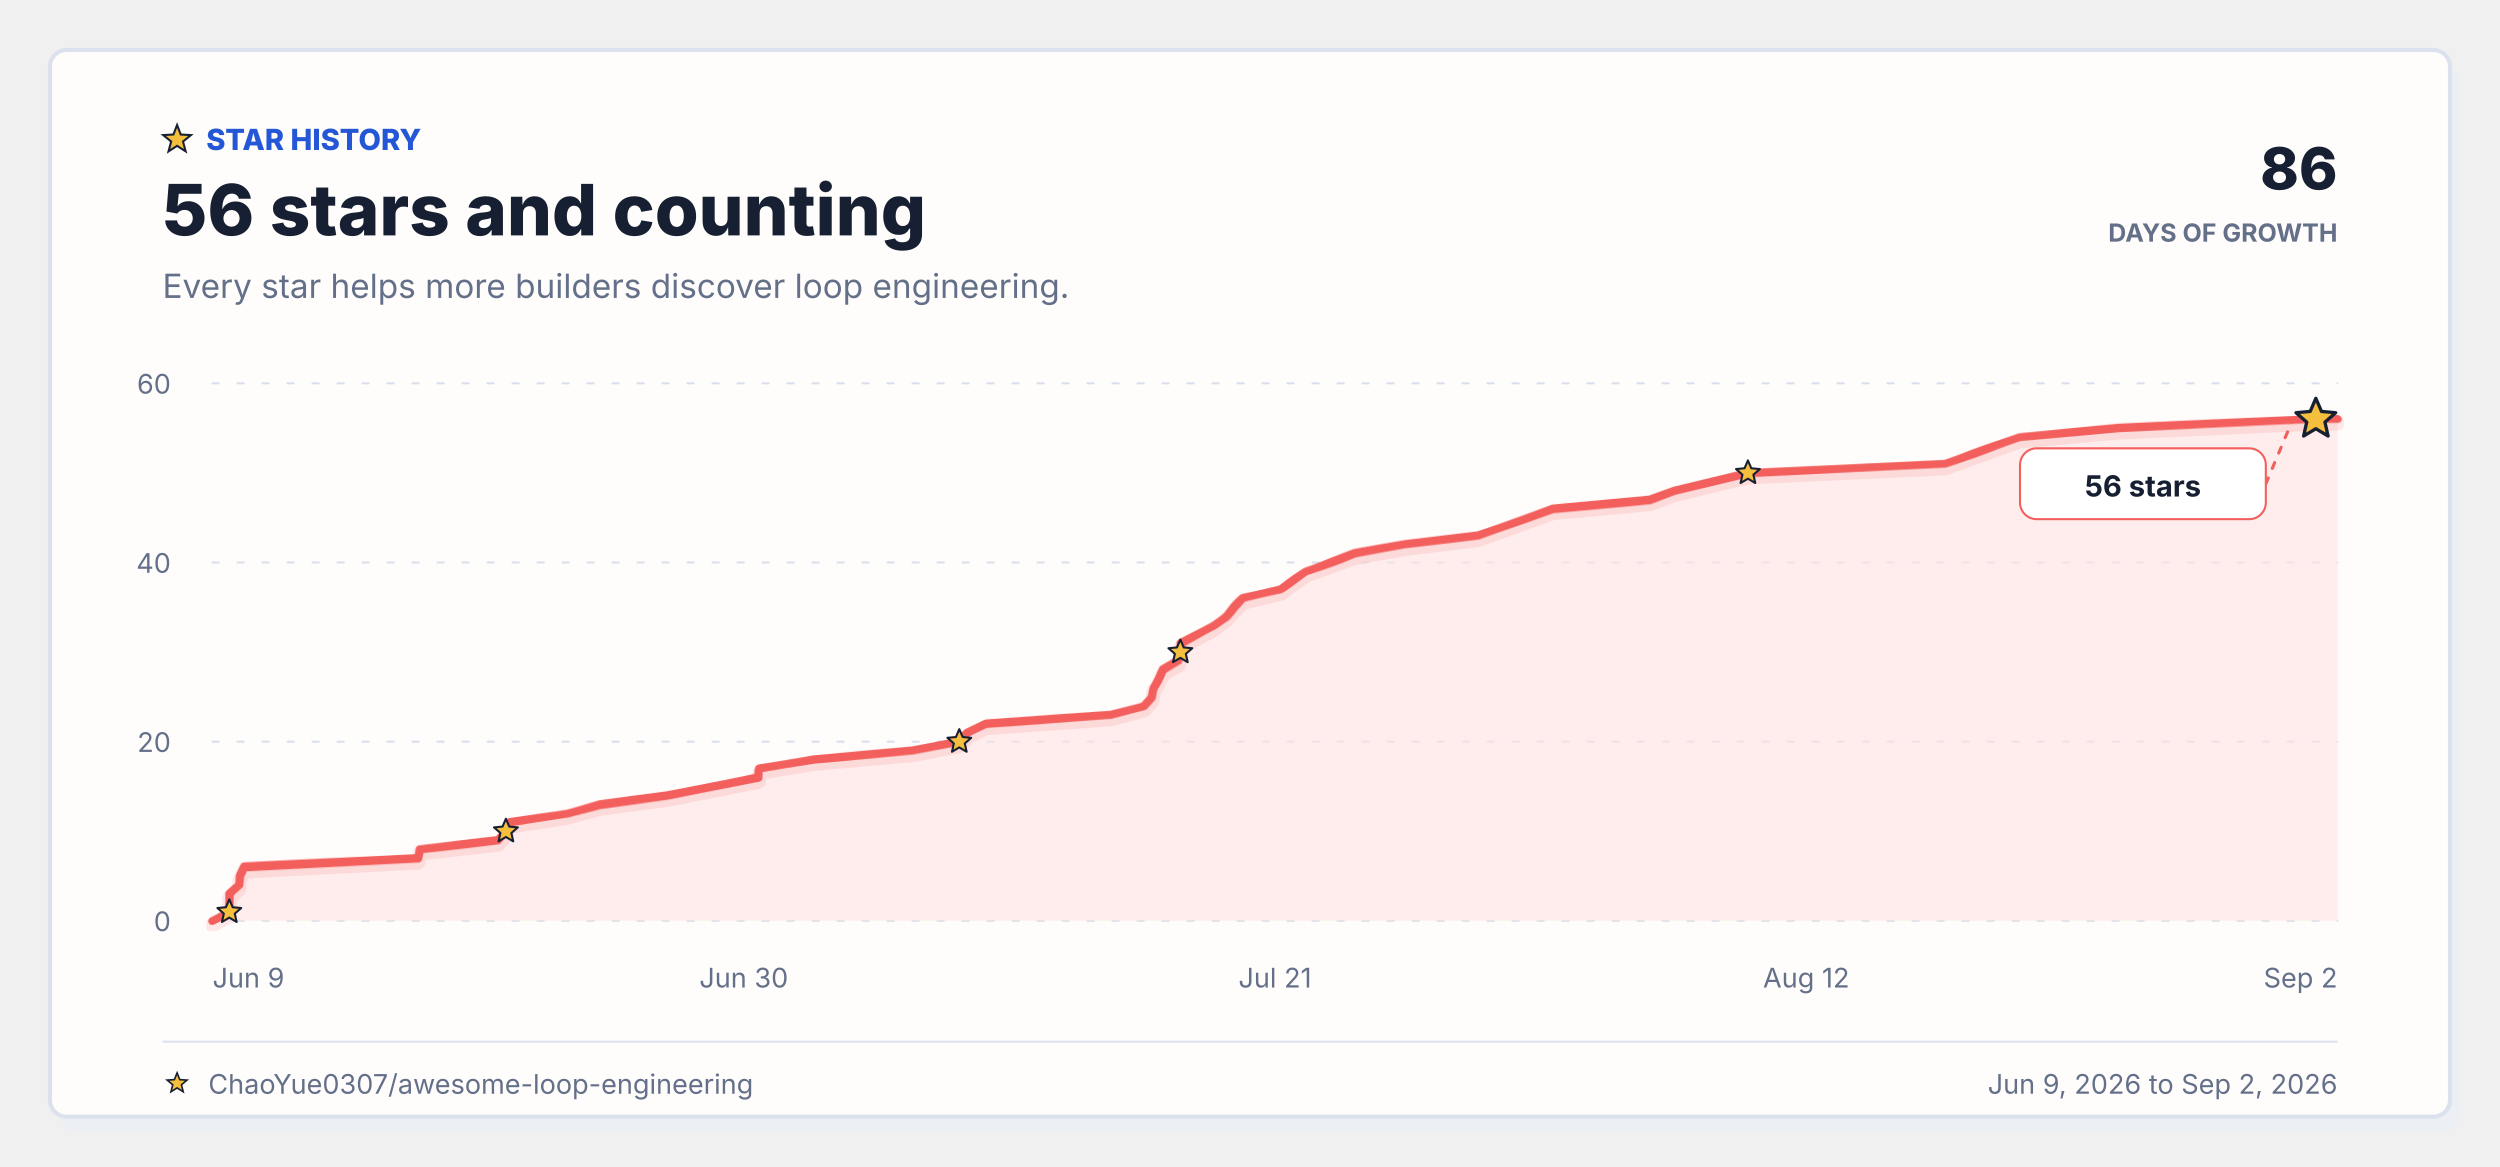
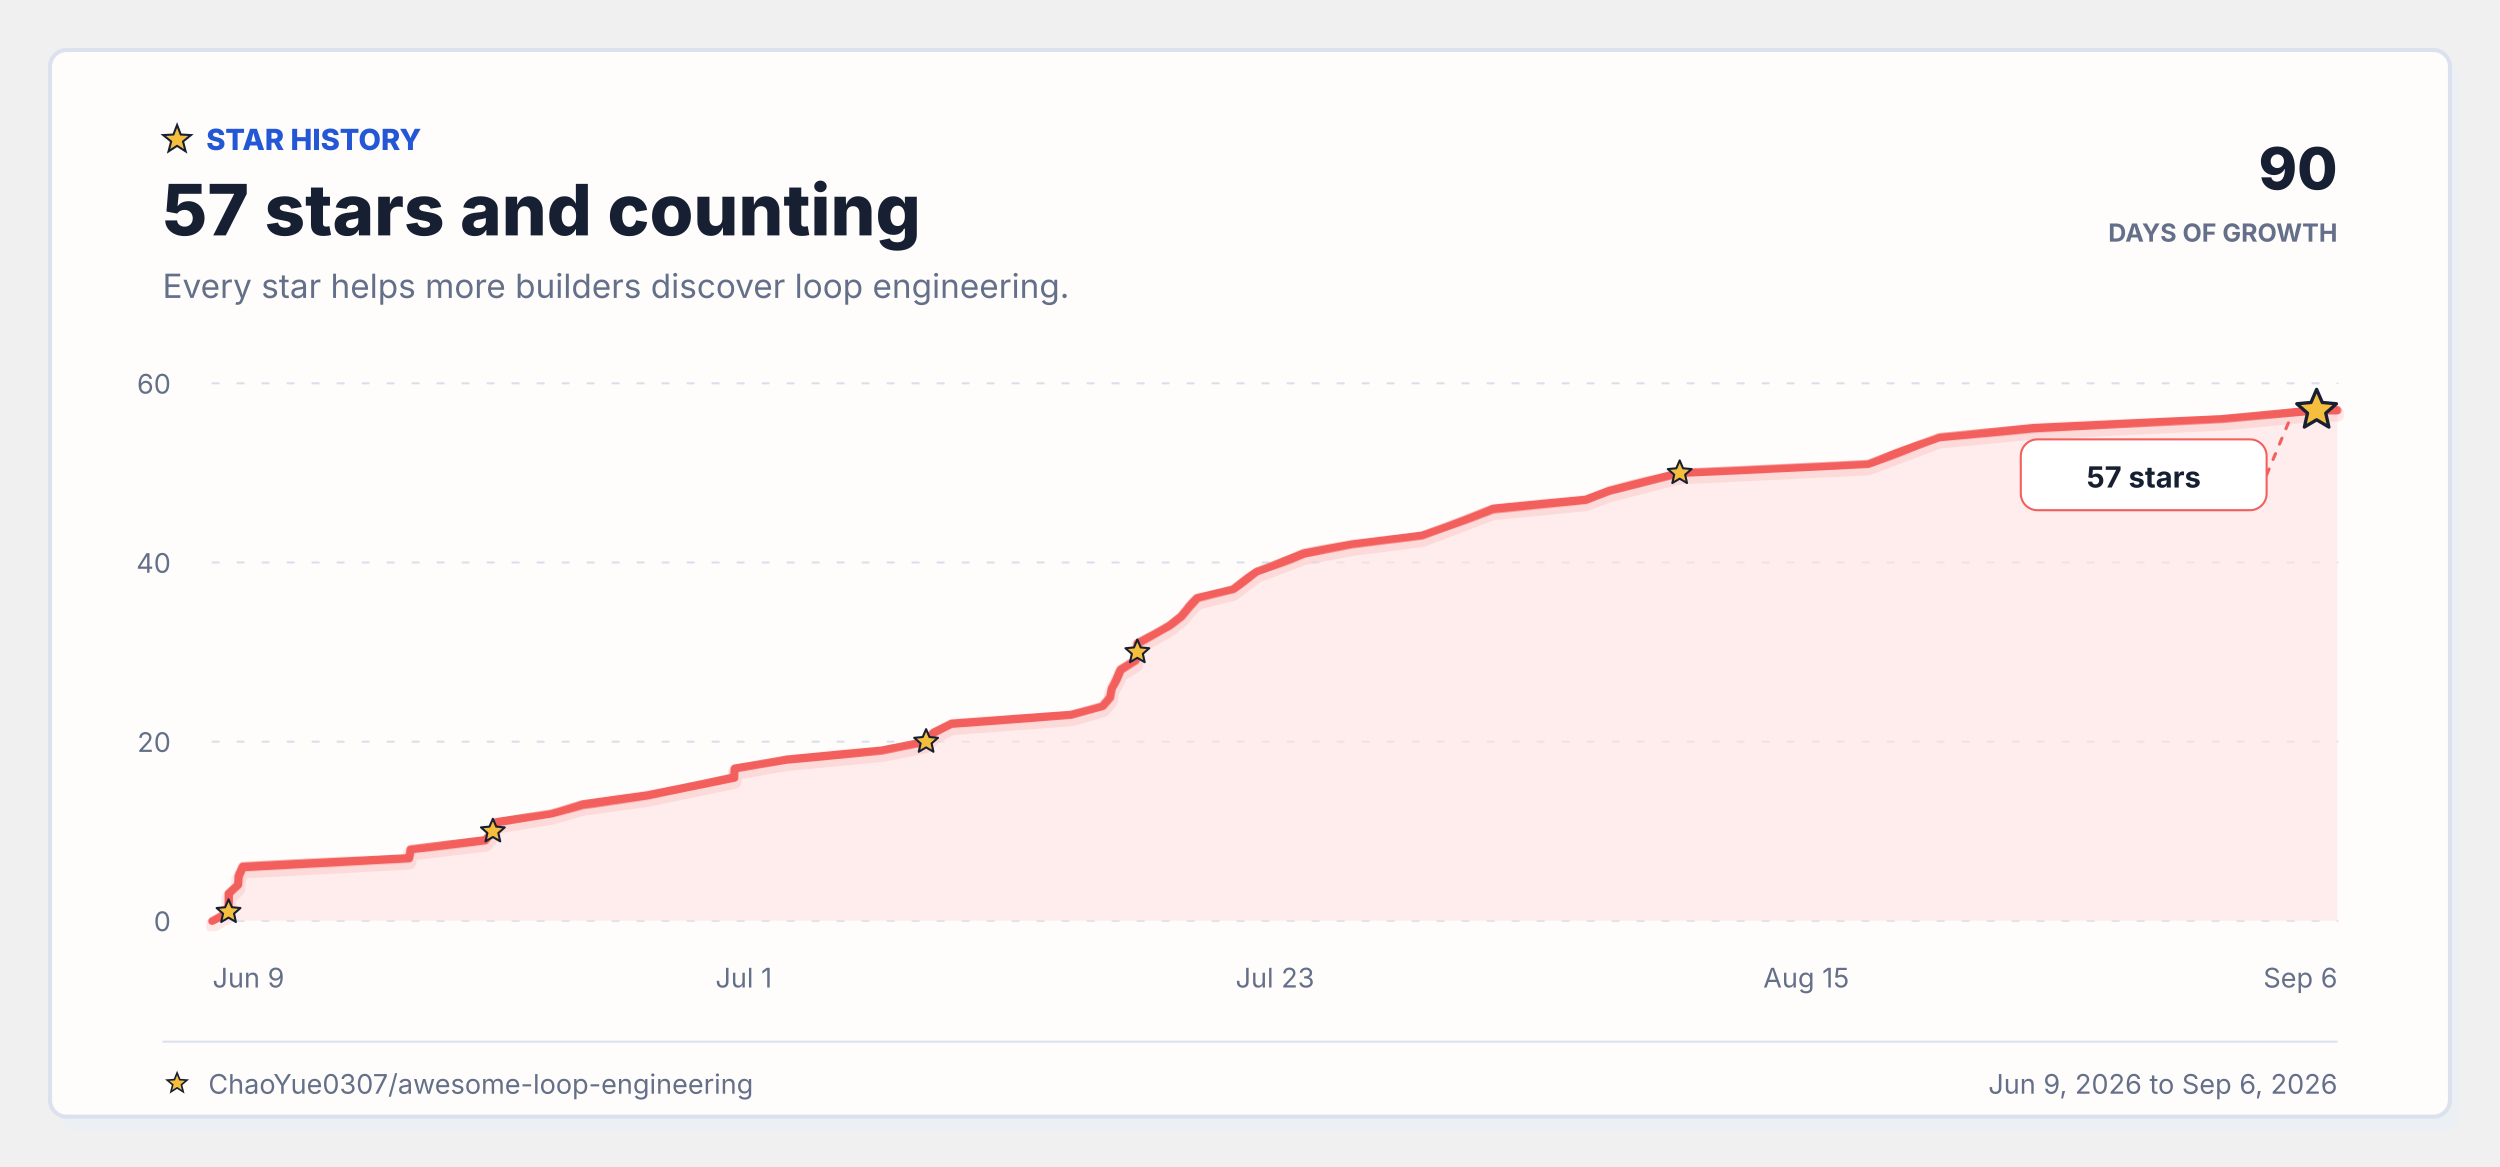
<svg xmlns="http://www.w3.org/2000/svg" width="1200" height="560" viewBox="0 0 1200 560" role="img" aria-labelledby="title desc">
  <style>
    text { font-family: ui-rounded, 'SF Pro Rounded', 'Nunito Sans', -apple-system, BlinkMacSystemFont, 'Segoe UI', sans-serif; letter-spacing: 0; }
  </style>
  <defs>
    <filter id="rough-line" x="-3%" y="-6%" width="106%" height="112%">
      <feTurbulence type="fractalNoise" baseFrequency="0.008 0.12" numOctaves="1" seed="17" result="noise" />
      <feDisplacementMap in="SourceGraphic" in2="noise" scale="1.2" xChannelSelector="R" yChannelSelector="G" />
    </filter>
    <clipPath id="plot-clip">
      <rect x="99" y="179" width="1026" height="268" />
    </clipPath>
  </defs>
  <rect x="29" y="31" width="1152" height="512" rx="8" fill="#E9EDF5" opacity="0.58" />
  <rect x="24" y="24" width="1152" height="512" rx="8" fill="#FFFDFC" stroke="#DCE2ED" stroke-width="2" />
  <path d="M 85 60 L 86.76 64.57 L 91.66 64.84 L 87.85 67.93 L 89.11 72.66 L 85 70 L 80.89 72.66 L 82.15 67.93 L 78.34 64.84 L 83.24 64.57 Z" fill="#F5BE3D" stroke="#172033" stroke-width="1" />
  <text x="99" y="72" fill="#2457D6" font-size="14" font-weight="800">STAR HISTORY</text>
-   <text x="78" y="113" fill="#172033" font-size="34" font-weight="760">56 stars and counting</text>
+   <text x="78" y="113" fill="#172033" font-size="34" font-weight="760">57 stars and counting</text>
  <text x="78" y="143" fill="#647089" font-size="16">Every star helps more builders discover loop engineering.</text>
-   <text x="1122" y="91" fill="#172033" font-size="28" font-weight="760" text-anchor="end">86</text>
+   <text x="1122" y="91" fill="#172033" font-size="28" font-weight="760" text-anchor="end">90</text>
  <text x="1122" y="116" fill="#647089" font-size="12" font-weight="750" text-anchor="end">DAYS OF GROWTH</text>
  <line x1="102" y1="442" x2="1122" y2="442" stroke="#D9E0EB" stroke-width="1" stroke-dasharray="3 9" stroke-linecap="round" />
  <text x="82" y="446.94" fill="#647089" font-size="13" text-anchor="end">0</text>
  <line x1="102" y1="356" x2="1122" y2="356" stroke="#D9E0EB" stroke-width="1" stroke-dasharray="3 9" stroke-linecap="round" />
  <text x="82" y="360.94" fill="#647089" font-size="13" text-anchor="end">20</text>
  <line x1="102" y1="270" x2="1122" y2="270" stroke="#D9E0EB" stroke-width="1" stroke-dasharray="3 9" stroke-linecap="round" />
  <text x="82" y="274.94" fill="#647089" font-size="13" text-anchor="end">40</text>
  <line x1="102" y1="184" x2="1122" y2="184" stroke="#D9E0EB" stroke-width="1" stroke-dasharray="3 9" stroke-linecap="round" />
  <text x="82" y="188.94" fill="#647089" font-size="13" text-anchor="end">60</text>
  <text x="102" y="474" fill="#647089" font-size="13" text-anchor="start">Jun 9</text>
-   <text x="357" y="474" fill="#647089" font-size="13" text-anchor="middle">Jun 30</text>
-   <text x="612" y="474" fill="#647089" font-size="13" text-anchor="middle">Jul 21</text>
-   <text x="867" y="474" fill="#647089" font-size="13" text-anchor="middle">Aug 12</text>
-   <text x="1122" y="474" fill="#647089" font-size="13" text-anchor="end">Sep 2</text>
+   <text x="357" y="474" fill="#647089" font-size="13" text-anchor="middle">Jul 1</text>
+   <text x="612" y="474" fill="#647089" font-size="13" text-anchor="middle">Jul 23</text>
+   <text x="867" y="474" fill="#647089" font-size="13" text-anchor="middle">Aug 15</text>
+   <text x="1122" y="474" fill="#647089" font-size="13" text-anchor="end">Sep 6</text>
  <g clip-path="url(#plot-clip)">
-     <path d="M 102 442 L 110.06 437.7 L 110.16 433.4 L 110.17 429.1 L 114.78 424.8 L 115.05 420.5 L 117.27 416.2 L 200.72 411.9 L 201.43 407.6 L 239.25 403.3 L 242.84 399 L 244.6 394.7 L 272.39 390.4 L 287.96 386.1 L 320.5 381.8 L 342.18 377.5 L 364.08 373.2 L 364.54 368.9 L 390.46 364.6 L 438.42 360.3 L 460.46 356 L 464.46 351.7 L 473.28 347.4 L 533.46 343.1 L 549.34 338.8 L 553.11 334.5 L 553.73 330.2 L 556.16 325.9 L 558.32 321.6 L 565.84 317.3 L 566.57 313 L 566.79 308.7 L 574.99 304.4 L 582.76 300.1 L 588.51 295.8 L 592.28 291.5 L 596.8 287.2 L 614.76 282.9 L 626.66 274.3 L 650.3 265.7 L 674.31 261.4 L 709.57 257.1 L 745.29 244.2 L 791.79 239.9 L 803.58 235.6 L 839 227 L 933.73 222.7 L 957.45 214.1 L 969.32 209.8 L 1016.76 205.5 L 1111.6 201.2 L 1122 201.2 V 442 H 102 Z" fill="#FDE3E1" opacity="0.6" />
-     <path d="M 102 442 L 110.06 437.7 L 110.16 433.4 L 110.17 429.1 L 114.78 424.8 L 115.05 420.5 L 117.27 416.2 L 200.72 411.9 L 201.43 407.6 L 239.25 403.3 L 242.84 399 L 244.6 394.7 L 272.39 390.4 L 287.96 386.1 L 320.5 381.8 L 342.18 377.5 L 364.08 373.2 L 364.54 368.9 L 390.46 364.6 L 438.42 360.3 L 460.46 356 L 464.46 351.7 L 473.28 347.4 L 533.46 343.1 L 549.34 338.8 L 553.11 334.5 L 553.73 330.2 L 556.16 325.9 L 558.32 321.6 L 565.84 317.3 L 566.57 313 L 566.79 308.7 L 574.99 304.4 L 582.76 300.1 L 588.51 295.8 L 592.28 291.5 L 596.8 287.2 L 614.76 282.9 L 626.66 274.3 L 650.3 265.7 L 674.31 261.4 L 709.57 257.1 L 745.29 244.2 L 791.79 239.9 L 803.58 235.6 L 839 227 L 933.73 222.7 L 957.45 214.1 L 969.32 209.8 L 1016.76 205.5 L 1111.6 201.2 L 1122 201.2" fill="none" stroke="#F25F5C" stroke-width="7" stroke-linejoin="round" stroke-linecap="round" opacity="0.13" transform="translate(0 2)" />
-     <path d="M 102 442 L 110.06 437.7 L 110.16 433.4 L 110.17 429.1 L 114.78 424.8 L 115.05 420.5 L 117.27 416.2 L 200.72 411.9 L 201.43 407.6 L 239.25 403.3 L 242.84 399 L 244.6 394.7 L 272.39 390.4 L 287.96 386.1 L 320.5 381.8 L 342.18 377.5 L 364.08 373.2 L 364.54 368.9 L 390.46 364.6 L 438.42 360.3 L 460.46 356 L 464.46 351.7 L 473.28 347.4 L 533.46 343.1 L 549.34 338.8 L 553.11 334.5 L 553.73 330.2 L 556.16 325.9 L 558.32 321.6 L 565.84 317.3 L 566.57 313 L 566.79 308.7 L 574.99 304.4 L 582.76 300.1 L 588.51 295.8 L 592.28 291.5 L 596.8 287.2 L 614.76 282.9 L 626.66 274.3 L 650.3 265.7 L 674.31 261.4 L 709.57 257.1 L 745.29 244.2 L 791.79 239.9 L 803.58 235.6 L 839 227 L 933.73 222.7 L 957.45 214.1 L 969.32 209.8 L 1016.76 205.5 L 1111.6 201.2 L 1122 201.2" fill="none" stroke="#F25F5C" stroke-width="4" stroke-linejoin="round" stroke-linecap="round" filter="url(#rough-line)" />
+     <path d="M 102 442 L 109.7 437.7 L 109.79 433.4 L 109.81 429.1 L 114.21 424.8 L 114.47 420.5 L 116.59 416.2 L 196.34 411.9 L 197.01 407.6 L 233.15 403.3 L 236.58 399 L 238.26 394.7 L 264.81 390.4 L 279.7 386.1 L 310.79 381.8 L 331.51 377.5 L 352.43 373.2 L 352.87 368.9 L 377.64 364.6 L 423.47 360.3 L 444.53 356 L 448.35 351.7 L 456.78 347.4 L 514.28 343.1 L 529.46 338.8 L 533.07 334.5 L 533.65 330.2 L 535.97 325.9 L 538.04 321.6 L 545.23 317.3 L 545.92 313 L 546.13 308.7 L 553.97 304.4 L 561.4 300.1 L 566.88 295.8 L 570.49 291.5 L 574.81 287.2 L 591.97 282.9 L 603.34 274.3 L 625.93 265.7 L 648.88 261.4 L 682.57 257.1 L 716.7 244.2 L 761.13 239.9 L 772.4 235.6 L 806.25 227 L 896.76 222.7 L 919.43 214.1 L 930.77 209.8 L 976.1 205.5 L 1066.73 201.2 L 1111.98 196.9 L 1122 196.9 V 442 H 102 Z" fill="#FDE3E1" opacity="0.6" />
+     <path d="M 102 442 L 109.7 437.7 L 109.79 433.4 L 109.81 429.1 L 114.21 424.8 L 114.47 420.5 L 116.59 416.2 L 196.34 411.9 L 197.01 407.6 L 233.15 403.3 L 236.58 399 L 238.26 394.7 L 264.81 390.4 L 279.7 386.1 L 310.79 381.8 L 331.51 377.5 L 352.43 373.2 L 352.87 368.9 L 377.64 364.6 L 423.47 360.3 L 444.53 356 L 448.35 351.7 L 456.78 347.4 L 514.28 343.1 L 529.46 338.8 L 533.07 334.5 L 533.65 330.2 L 535.97 325.9 L 538.04 321.6 L 545.23 317.3 L 545.92 313 L 546.13 308.7 L 553.97 304.4 L 561.4 300.1 L 566.88 295.8 L 570.49 291.5 L 574.81 287.2 L 591.97 282.9 L 603.34 274.3 L 625.93 265.7 L 648.88 261.4 L 682.57 257.1 L 716.7 244.2 L 761.13 239.9 L 772.4 235.6 L 806.25 227 L 896.76 222.7 L 919.43 214.1 L 930.77 209.8 L 976.1 205.5 L 1066.73 201.2 L 1111.98 196.9 L 1122 196.9" fill="none" stroke="#F25F5C" stroke-width="7" stroke-linejoin="round" stroke-linecap="round" opacity="0.13" transform="translate(0 2)" />
+     <path d="M 102 442 L 109.7 437.7 L 109.79 433.4 L 109.81 429.1 L 114.21 424.8 L 114.47 420.5 L 116.59 416.2 L 196.34 411.9 L 197.01 407.6 L 233.15 403.3 L 236.58 399 L 238.26 394.7 L 264.81 390.4 L 279.7 386.1 L 310.79 381.8 L 331.51 377.5 L 352.43 373.2 L 352.87 368.9 L 377.64 364.6 L 423.47 360.3 L 444.53 356 L 448.35 351.7 L 456.78 347.4 L 514.28 343.1 L 529.46 338.8 L 533.07 334.5 L 533.65 330.2 L 535.97 325.9 L 538.04 321.6 L 545.23 317.3 L 545.92 313 L 546.13 308.7 L 553.97 304.4 L 561.4 300.1 L 566.88 295.8 L 570.49 291.5 L 574.81 287.2 L 591.97 282.9 L 603.34 274.3 L 625.93 265.7 L 648.88 261.4 L 682.57 257.1 L 716.7 244.2 L 761.13 239.9 L 772.4 235.6 L 806.25 227 L 896.76 222.7 L 919.43 214.1 L 930.77 209.8 L 976.1 205.5 L 1066.73 201.2 L 1111.98 196.9 L 1122 196.9" fill="none" stroke="#F25F5C" stroke-width="4" stroke-linejoin="round" stroke-linecap="round" filter="url(#rough-line)" />
  </g>
-   <path d="M 110.06 431.7 L 111.68 435.47 L 115.77 435.85 L 112.69 438.55 L 113.59 442.55 L 110.06 440.46 L 106.54 442.55 L 107.44 438.55 L 104.36 435.85 L 108.44 435.47 Z" fill="#F5BE3D" stroke="#172033" stroke-width="1" stroke-linejoin="round" />
-   <path d="M 242.84 393 L 244.46 396.77 L 248.54 397.15 L 245.46 399.85 L 246.36 403.85 L 242.84 401.76 L 239.31 403.85 L 240.21 399.85 L 237.13 397.15 L 241.21 396.77 Z" fill="#F5BE3D" stroke="#172033" stroke-width="1" stroke-linejoin="round" />
-   <path d="M 460.46 350 L 462.09 353.77 L 466.17 354.15 L 463.09 356.85 L 463.99 360.85 L 460.46 358.76 L 456.94 360.85 L 457.84 356.85 L 454.76 354.15 L 458.84 353.77 Z" fill="#F5BE3D" stroke="#172033" stroke-width="1" stroke-linejoin="round" />
-   <path d="M 566.57 307 L 568.19 310.77 L 572.28 311.15 L 569.2 313.85 L 570.1 317.85 L 566.57 315.76 L 563.04 317.85 L 563.95 313.85 L 560.86 311.15 L 564.95 310.77 Z" fill="#F5BE3D" stroke="#172033" stroke-width="1" stroke-linejoin="round" />
-   <path d="M 839 221 L 840.62 224.77 L 844.71 225.15 L 841.63 227.85 L 842.53 231.85 L 839 229.76 L 835.48 231.85 L 836.38 227.85 L 833.3 225.15 L 837.38 224.77 Z" fill="#F5BE3D" stroke="#172033" stroke-width="1" stroke-linejoin="round" />
-   <path d="M 1111.6 191.2 L 1114.31 197.48 L 1121.11 198.11 L 1115.98 202.62 L 1117.48 209.29 L 1111.6 205.8 L 1105.73 209.29 L 1107.23 202.62 L 1102.09 198.11 L 1108.9 197.48 Z" fill="#F5BE3D" stroke="#172033" stroke-width="1.6" stroke-linejoin="round" />
-   <path d="M 1087.6 232.2 L 1100.6 201.2" fill="none" stroke="#F25F5C" stroke-width="1.5" stroke-dasharray="3 5" stroke-linecap="round" />
-   <rect x="969.6" y="215.2" width="118" height="34" rx="8" fill="#FFFFFF" stroke="#F25F5C" />
-   <text x="1028.6" y="238.32" fill="#172033" font-size="14" font-weight="700" text-anchor="middle">56 stars</text>
+   <path d="M 109.7 431.7 L 111.33 435.47 L 115.41 435.85 L 112.33 438.55 L 113.23 442.55 L 109.7 440.46 L 106.18 442.55 L 107.08 438.55 L 104 435.85 L 108.08 435.47 Z" fill="#F5BE3D" stroke="#172033" stroke-width="1" stroke-linejoin="round" />
+   <path d="M 236.58 393 L 238.2 396.77 L 242.28 397.15 L 239.2 399.85 L 240.1 403.85 L 236.58 401.76 L 233.05 403.85 L 233.95 399.85 L 230.87 397.15 L 234.95 396.77 Z" fill="#F5BE3D" stroke="#172033" stroke-width="1" stroke-linejoin="round" />
+   <path d="M 444.53 350 L 446.15 353.77 L 450.24 354.15 L 447.16 356.85 L 448.06 360.85 L 444.53 358.76 L 441 360.85 L 441.91 356.85 L 438.83 354.15 L 442.91 353.77 Z" fill="#F5BE3D" stroke="#172033" stroke-width="1" stroke-linejoin="round" />
+   <path d="M 545.92 307 L 547.55 310.77 L 551.63 311.15 L 548.55 313.85 L 549.45 317.85 L 545.92 315.76 L 542.4 317.85 L 543.3 313.85 L 540.22 311.15 L 544.3 310.77 Z" fill="#F5BE3D" stroke="#172033" stroke-width="1" stroke-linejoin="round" />
+   <path d="M 806.25 221 L 807.87 224.77 L 811.95 225.15 L 808.87 227.85 L 809.77 231.85 L 806.25 229.76 L 802.72 231.85 L 803.62 227.85 L 800.54 225.15 L 804.62 224.77 Z" fill="#F5BE3D" stroke="#172033" stroke-width="1" stroke-linejoin="round" />
+   <path d="M 1111.98 186.9 L 1114.69 193.18 L 1121.49 193.81 L 1116.36 198.32 L 1117.86 204.99 L 1111.98 201.5 L 1106.1 204.99 L 1107.61 198.32 L 1102.47 193.81 L 1109.28 193.18 Z" fill="#F5BE3D" stroke="#172033" stroke-width="1.6" stroke-linejoin="round" />
+   <path d="M 1087.98 227.9 L 1100.98 196.9" fill="none" stroke="#F25F5C" stroke-width="1.5" stroke-dasharray="3 5" stroke-linecap="round" />
+   <rect x="969.98" y="210.9" width="118" height="34" rx="8" fill="#FFFFFF" stroke="#F25F5C" />
+   <text x="1028.98" y="234.02" fill="#172033" font-size="14" font-weight="700" text-anchor="middle">57 stars</text>
  <line x1="78" y1="500" x2="1122" y2="500" stroke="#DCE2ED" />
  <path d="M 85 515 L 86.29 518.22 L 89.76 518.45 L 87.09 520.68 L 87.94 524.05 L 85 522.2 L 82.06 524.05 L 82.91 520.68 L 80.24 518.45 L 83.71 518.22 Z" fill="#F5BE3D" stroke="#172033" stroke-width="0.8" />
  <text x="100" y="525" fill="#647089" font-size="13">ChaoYue0307/awesome-loop-engineering</text>
-   <text x="1122" y="525" fill="#647089" font-size="13" text-anchor="end">Jun 9, 2026 to Sep 2, 2026</text>
+   <text x="1122" y="525" fill="#647089" font-size="13" text-anchor="end">Jun 9, 2026 to Sep 6, 2026</text>
</svg>
